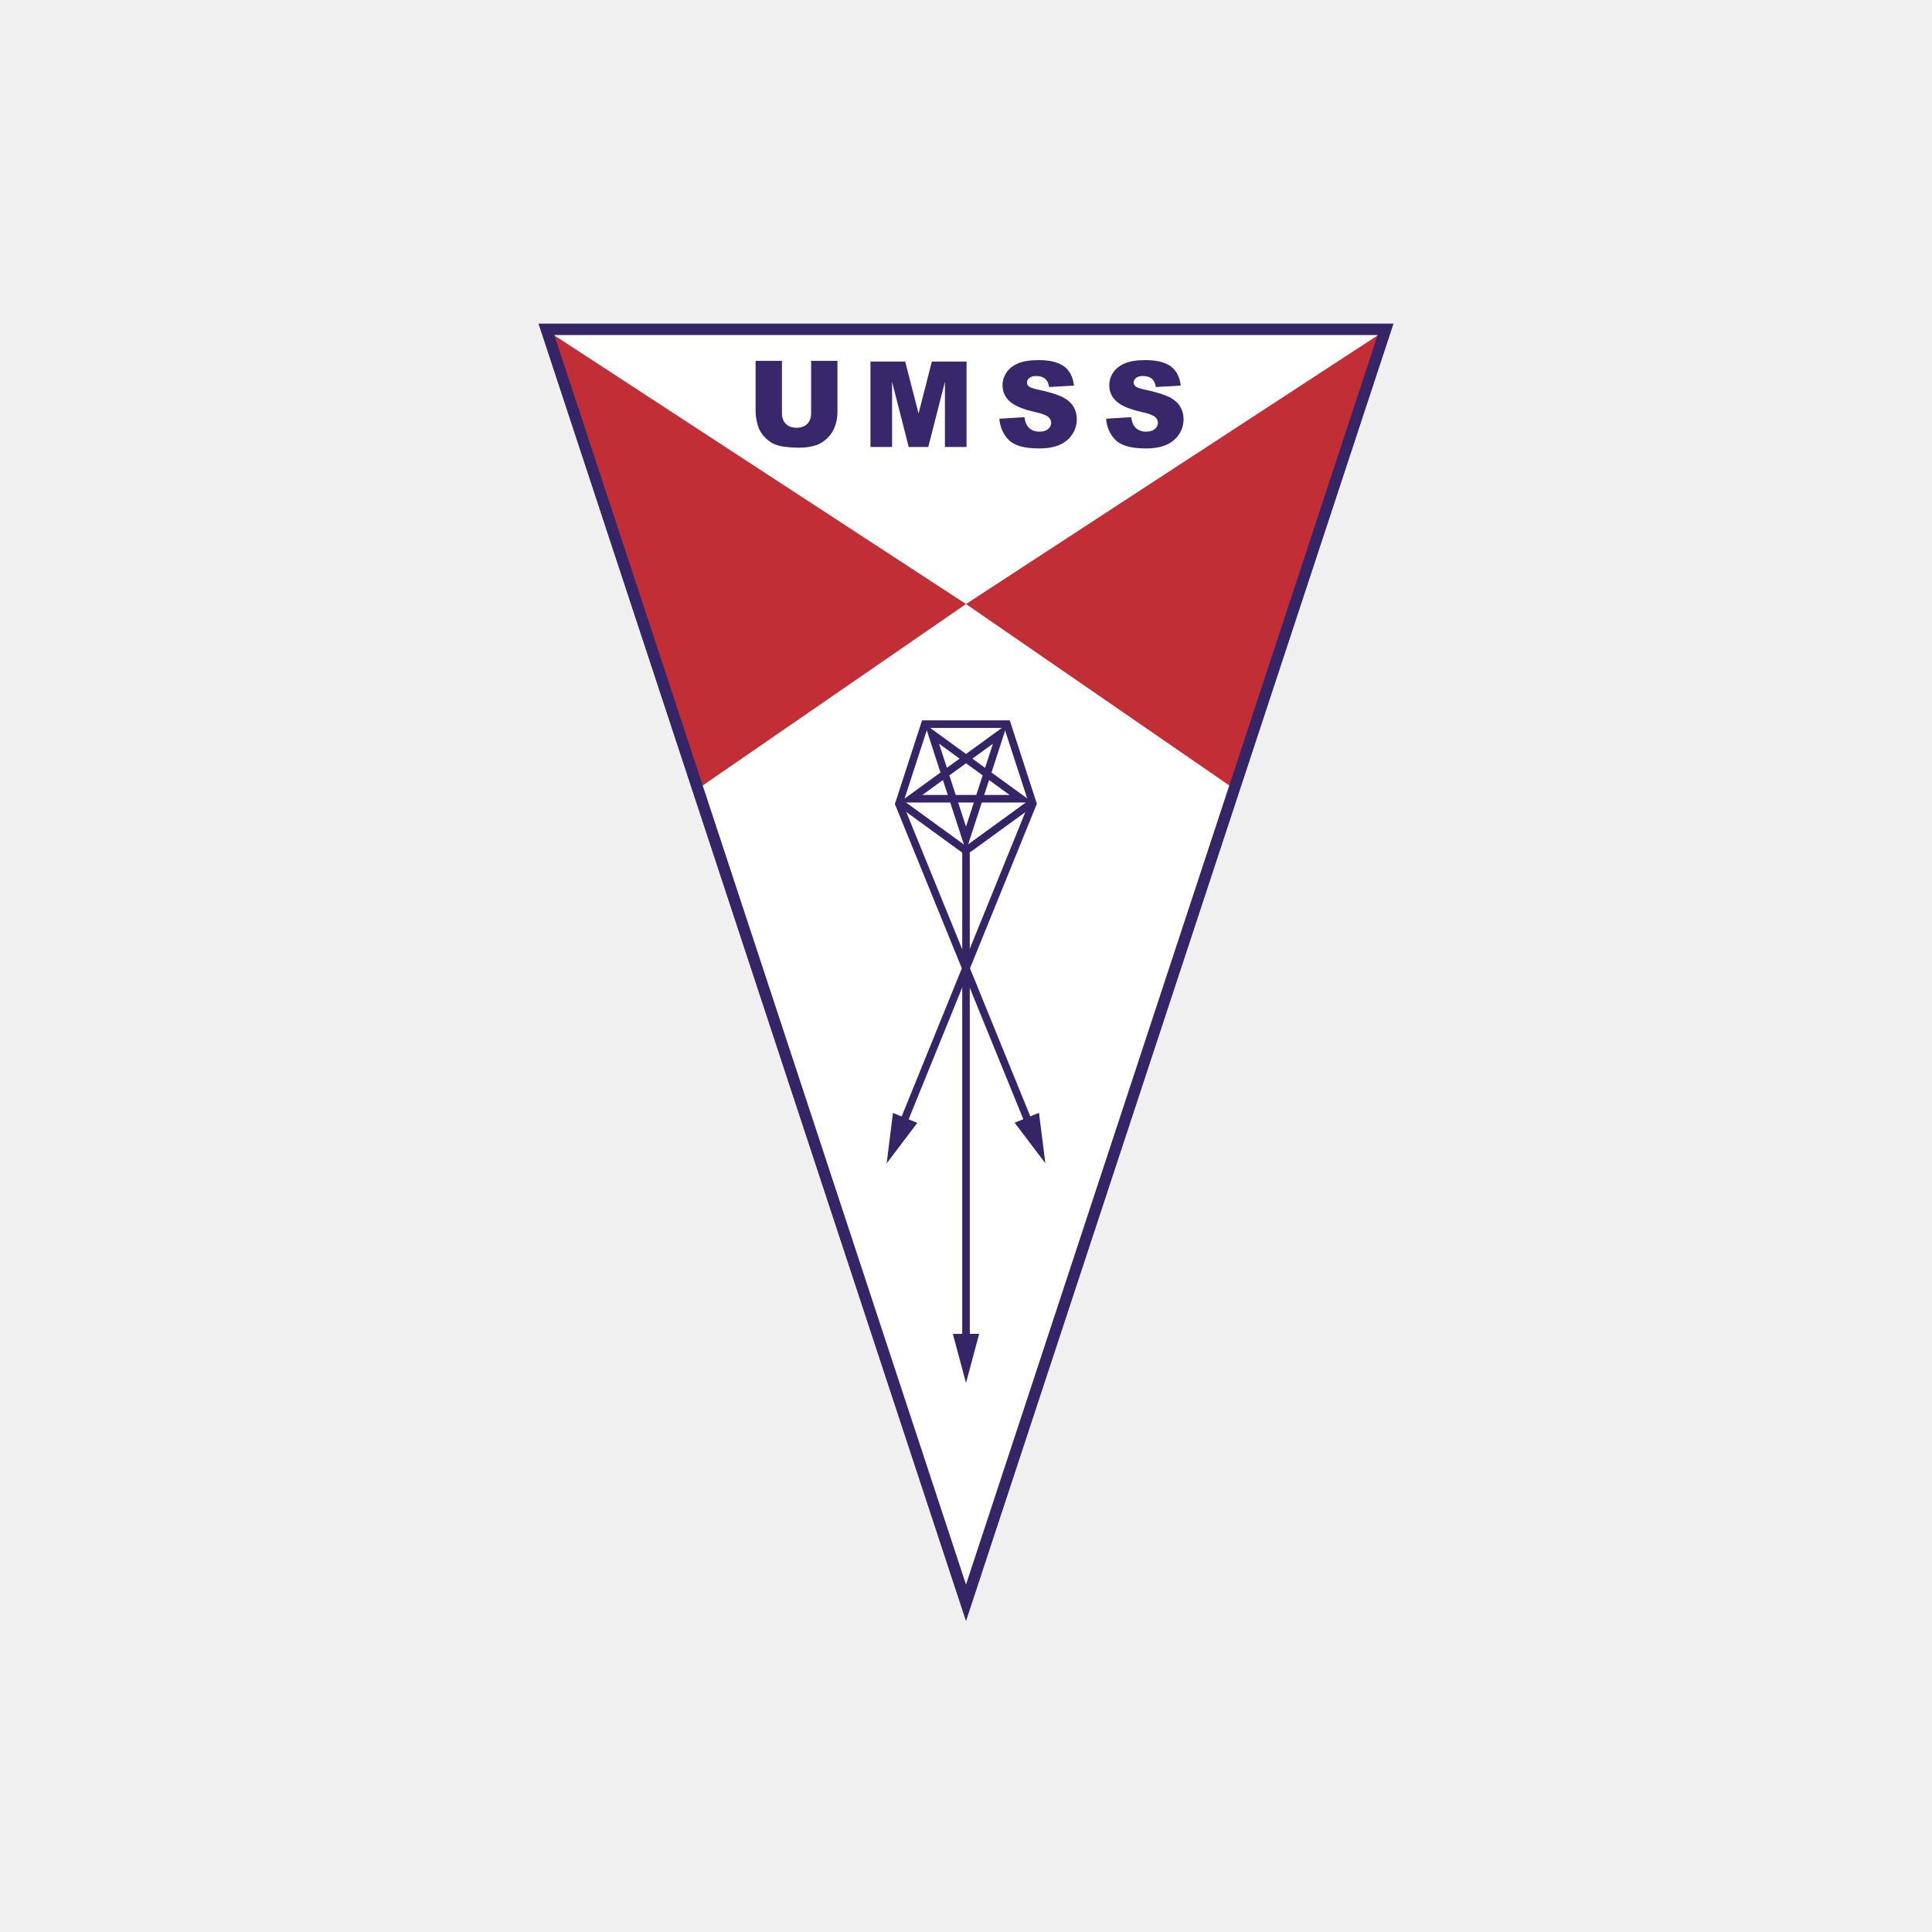
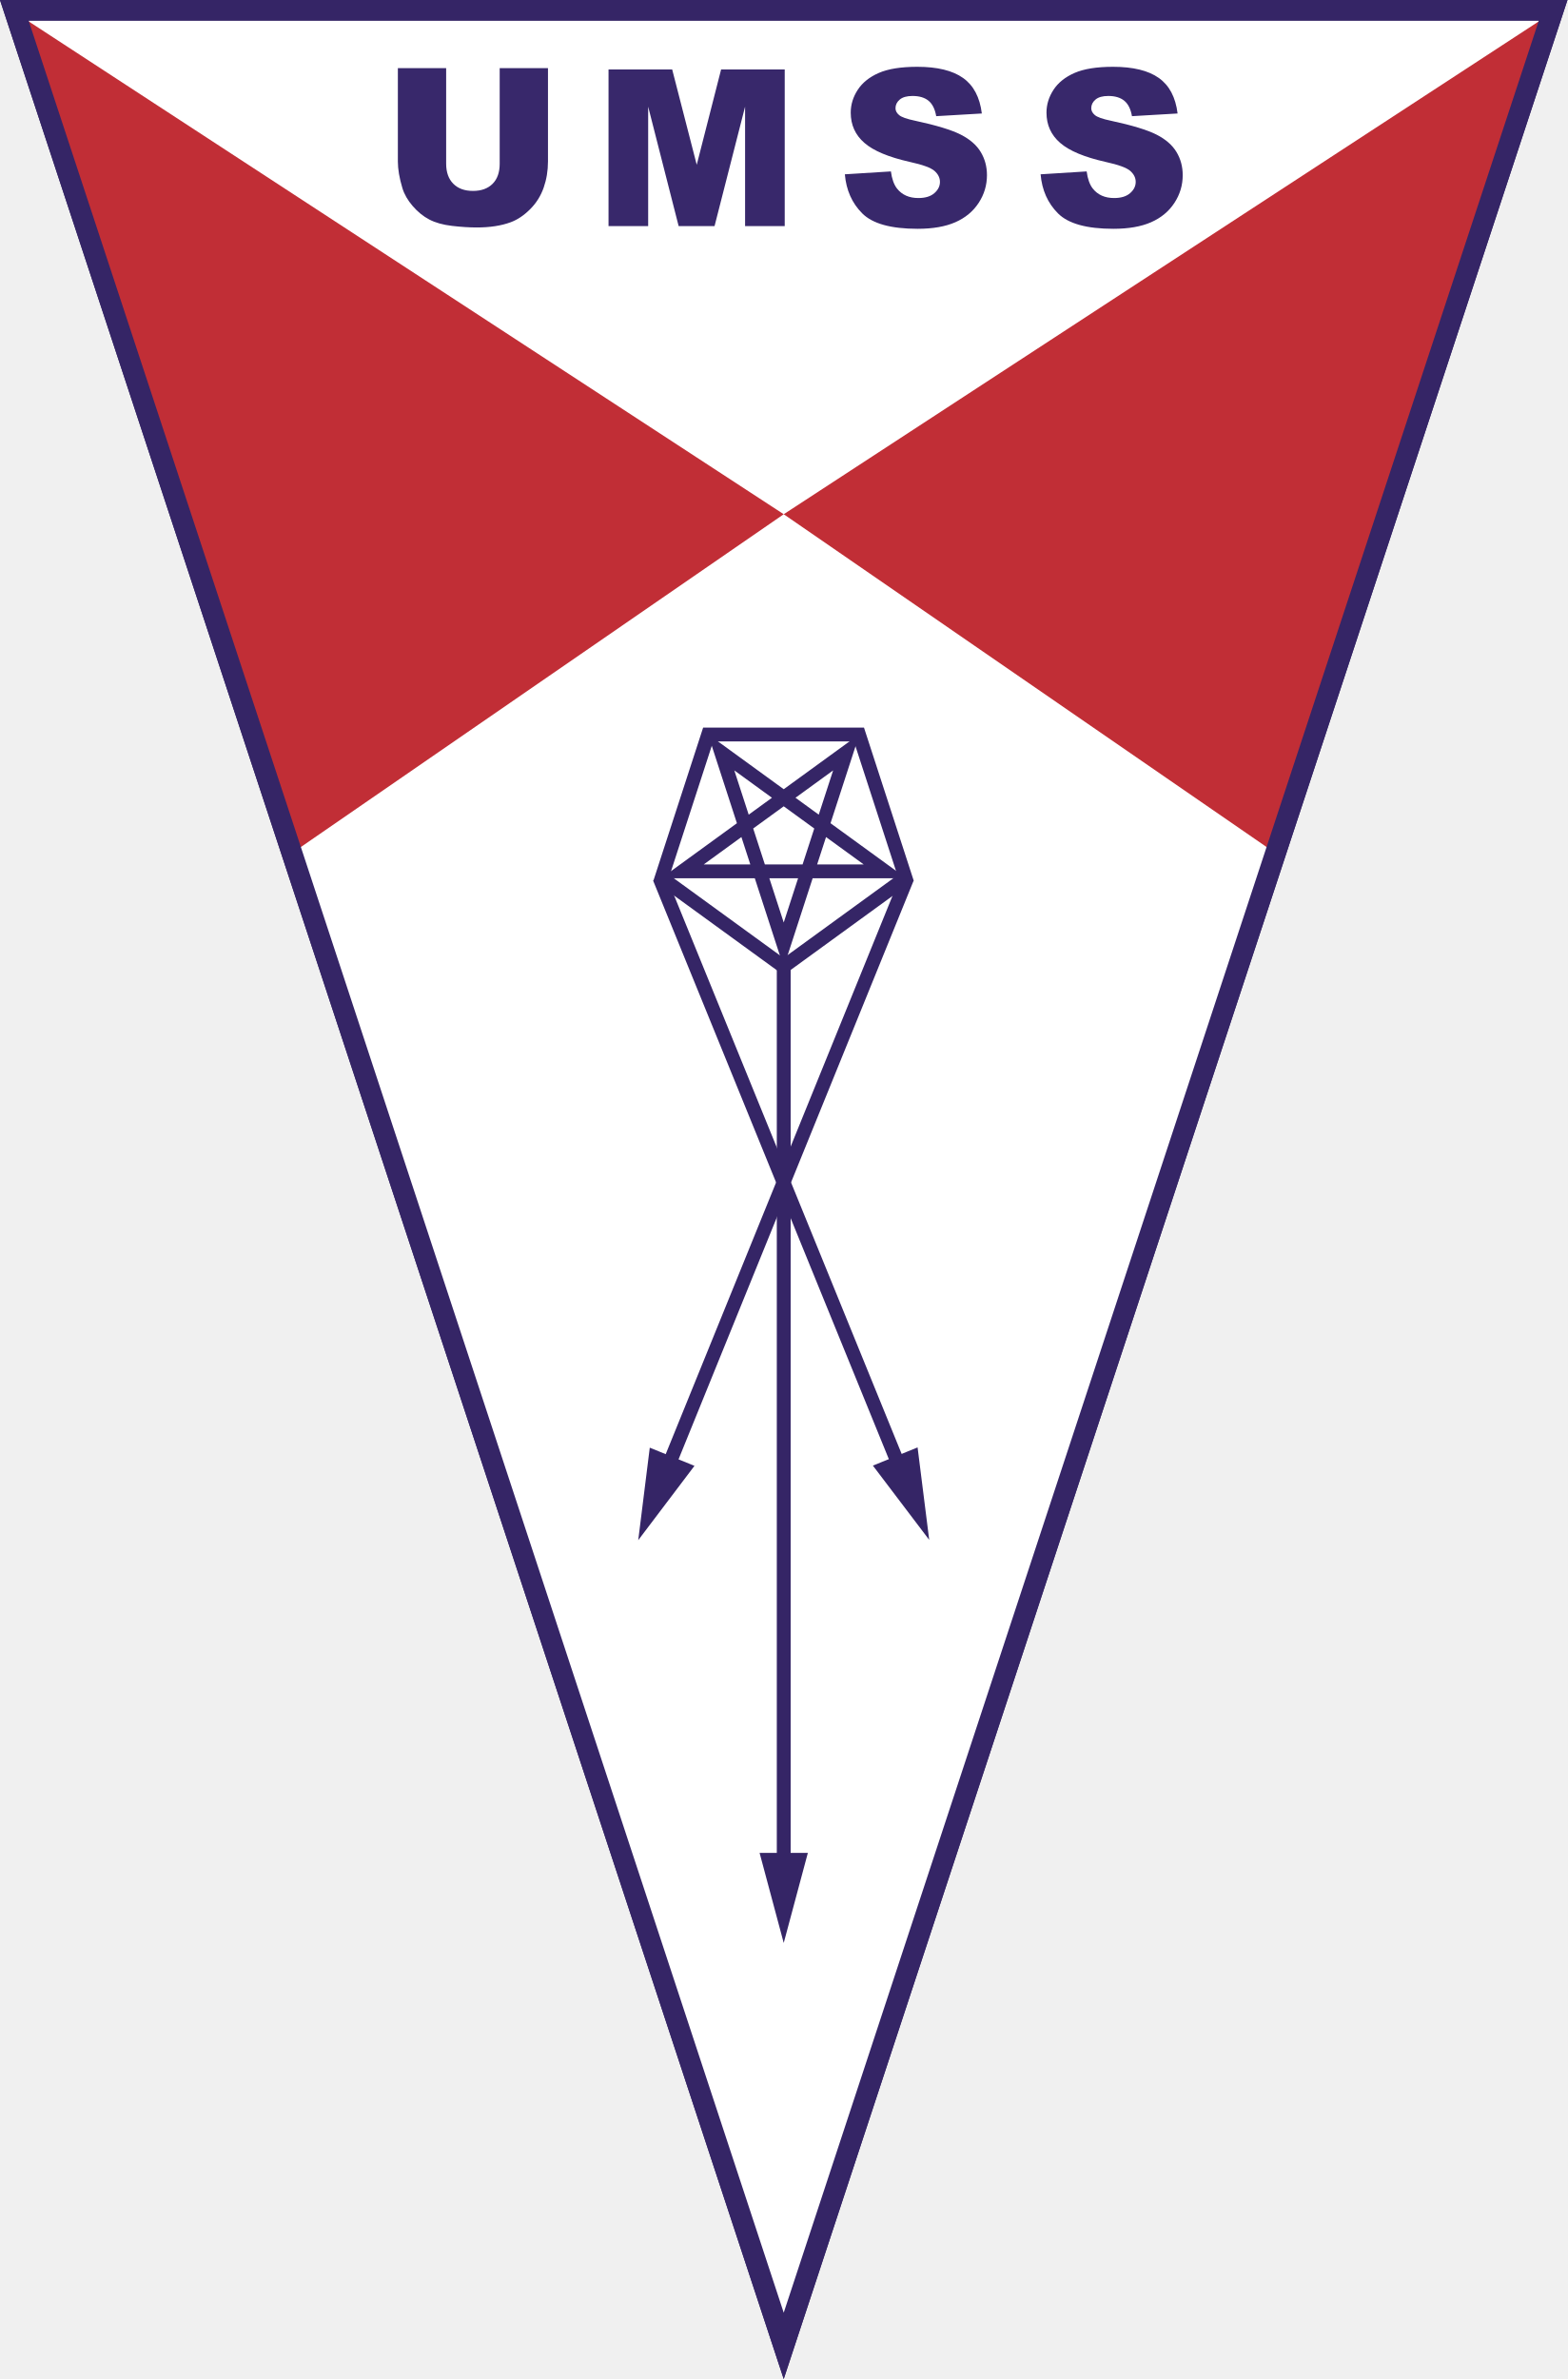
- <svg xmlns="http://www.w3.org/2000/svg" version="1.1" x="0px" y="0px" width="1024px" height="1024px" viewBox="0 0 1024 1024" enable-background="new 0 0 1024 1024" xml:space="preserve">
-   <g id="Capa_8">
-     <g>
-       <polygon fill="#FFFFFF" points="734.357,174.571 511.998,849.429 289.643,174.571   " />
+ <svg xmlns="http://www.w3.org/2000/svg" version="1.1" x="0px" y="0px" width="453" height="687.438" viewBox="0 0 453 687.438" enable-background="new 0 0 1024 1024" xml:space="preserve" id="svg2">
+   <defs id="defs143" />
+   <g id="Capa_8" transform="translate(-285.5,-171.5625)">
+     <g id="g5">
+       <polygon points="734.357,174.571 511.998,849.429 289.643,174.571 " id="polygon7" style="fill:#ffffff" />
    </g>
-     <g>
-       <polygon fill="#C12E36" points="512,320.155 733.507,175.595 654.12,418.09   " />
-       <polygon fill="#C12E36" points="512,320.155 289.642,175.039 369.878,418.091   " />
-       <polygon fill="none" stroke="#352566" stroke-width="6" stroke-miterlimit="10" points="734.358,174.571 511.998,849.429     289.642,174.571   " />
-       <g>
-         <polygon fill="#38286B" points="533.741,383.804 547.208,425.249 511.953,450.863 476.698,425.249 490.164,383.804    " />
-         <g>
-           <g>
-             <line fill="none" stroke="#352566" stroke-width="4" stroke-miterlimit="10" x1="545.208" y1="425.249" x2="477.827" y2="594.249" />
-             <g>
-               <polygon fill="#352566" points="473.111,587.25 469.952,614 486.065,592.414       " />
+     <g id="g9">
+       <polygon points="512,320.155 733.507,175.595 654.12,418.09 " id="polygon11" style="fill:#c12e36" />
+       <polygon points="512,320.155 289.642,175.039 369.878,418.091 " id="polygon13" style="fill:#c12e36" />
+       <polygon stroke-miterlimit="10" points="734.358,174.571 511.998,849.429 289.642,174.571 " id="polygon15" style="fill:none;stroke:#352566;stroke-width:6;stroke-miterlimit:10" />
+       <g id="g17">
+         <polygon points="476.698,425.249 490.164,383.804 533.741,383.804 547.208,425.249 511.953,450.863 " id="polygon19" style="fill:#38286b" />
+         <g id="g21">
+           <g id="g23">
+             <line stroke-miterlimit="10" x1="545.208" y1="425.249" x2="477.827" y2="594.249" id="line25" style="fill:none;stroke:#352566;stroke-width:4;stroke-miterlimit:10" />
+             <g id="g27">
+               <polygon points="473.111,587.25 469.952,614 486.065,592.414 " id="polygon29" style="fill:#352566" />
            </g>
          </g>
        </g>
-         <g>
-           <g>
-             <line fill="none" stroke="#352566" stroke-width="4" stroke-miterlimit="10" x1="478.698" y1="425.268" x2="546.163" y2="594.234" />
-             <g>
-               <polygon fill="#352566" points="537.925,592.404 554.048,613.981 550.876,587.232       " />
+         <g id="g31">
+           <g id="g33">
+             <line stroke-miterlimit="10" x1="478.698" y1="425.268" x2="546.163" y2="594.234" id="line35" style="fill:none;stroke:#352566;stroke-width:4;stroke-miterlimit:10" />
+             <g id="g37">
+               <polygon points="537.925,592.404 554.048,613.981 550.876,587.232 " id="polygon39" style="fill:#352566" />
            </g>
          </g>
        </g>
-         <g>
-           <g>
-             <line fill="none" stroke="#352566" stroke-width="4" stroke-miterlimit="10" x1="511.953" y1="449.863" x2="511.953" y2="706.737" />
-             <g>
-               <polygon fill="#352566" points="504.98,701.982 511.953,728 518.926,701.982       " />
+         <g id="g41">
+           <g id="g43">
+             <line stroke-miterlimit="10" x1="511.953" y1="449.863" x2="511.953" y2="706.737" id="line45" style="fill:none;stroke:#352566;stroke-width:4;stroke-miterlimit:10" />
+             <g id="g47">
+               <polygon points="504.98,701.982 511.953,728 518.926,701.982 " id="polygon49" style="fill:#352566" />
            </g>
          </g>
        </g>
-         <polygon fill="#FFFFFF" points="502.858,425.68 497.856,410.286 510.952,400.771 524.048,410.286 519.046,425.68    " />
-         <polygon fill="#0F5A96" points="511.953,395.248 533.753,383.789 529.587,408.062 547.224,425.252 522.853,428.794      511.953,450.878 501.054,428.794 476.682,425.252 494.318,408.062 490.154,383.789    " />
-         <polygon fill="#FFFFFF" points="501.082,428.781 494.346,408.048 511.981,395.234 529.618,408.048 522.882,428.781    " />
+         <polygon points="524.048,410.286 519.046,425.68 502.858,425.68 497.856,410.286 510.952,400.771 " id="polygon51" style="fill:#ffffff" />
+         <polygon points="547.224,425.252 522.853,428.794 511.953,450.878 501.054,428.794 476.682,425.252 494.318,408.062 490.154,383.789 511.953,395.248 533.753,383.789 529.587,408.062 " id="polygon53" style="fill:#0f5a96" />
+         <polygon points="529.618,408.048 522.882,428.781 501.082,428.781 494.346,408.048 511.981,395.234 " id="polygon55" style="fill:#ffffff" />
      </g>
-       <g>
-         <path fill="#38286B" d="M429.912,191.25h13.957v26.971c0,2.675-0.417,5.2-1.25,7.576s-2.141,4.454-3.922,6.233     s-3.649,3.029-5.604,3.749c-2.717,1.008-5.98,1.512-9.789,1.512c-2.203,0-4.606-0.154-7.21-0.463     c-2.604-0.309-4.781-0.92-6.531-1.836c-1.75-0.915-3.351-2.217-4.802-3.903s-2.445-3.425-2.98-5.215     c-0.864-2.88-1.297-5.432-1.297-7.653V191.25h13.958v27.613c0,2.469,0.684,4.396,2.054,5.785     c1.369,1.389,3.268,2.082,5.697,2.082c2.409,0,4.297-0.684,5.667-2.052c1.369-1.367,2.054-3.306,2.054-5.815V191.25z" />
+       <g id="g57">
+         <path d="m 429.912,191.25 h 13.957 v 26.971 c 0,2.675 -0.417,5.2 -1.25,7.576 -0.833,2.376 -2.141,4.454 -3.922,6.233 -1.781,1.779 -3.649,3.029 -5.604,3.749 -2.717,1.008 -5.98,1.512 -9.789,1.512 -2.203,0 -4.606,-0.154 -7.21,-0.463 -2.604,-0.309 -4.781,-0.92 -6.531,-1.836 -1.75,-0.915 -3.351,-2.217 -4.802,-3.903 -1.451,-1.686 -2.445,-3.425 -2.98,-5.215 -0.864,-2.88 -1.297,-5.432 -1.297,-7.653 V 191.25 h 13.958 v 27.613 c 0,2.469 0.684,4.396 2.054,5.785 1.369,1.389 3.268,2.082 5.697,2.082 2.409,0 4.297,-0.684 5.667,-2.052 1.369,-1.367 2.054,-3.306 2.054,-5.815 V 191.25 z" id="path59" style="fill:#38286b" />
      </g>
-       <g>
-         <path fill="#38286B" d="M461.368,191.636h18.396l7.095,27.544l7.044-27.544h18.385v45.269h-11.456v-34.523l-8.827,34.523h-10.37     l-8.811-34.523v34.523h-11.456V191.636z" />
+       <g id="g61">
+         <path d="m 461.368,191.636 h 18.396 l 7.095,27.544 7.044,-27.544 h 18.385 v 45.269 h -11.456 v -34.523 l -8.827,34.523 h -10.37 l -8.811,-34.523 v 34.523 h -11.456 v -45.269 z" id="path63" style="fill:#38286b" />
      </g>
-       <g>
-         <path fill="#38286B" d="M529.666,221.929l13.31-0.833c0.288,2.162,0.874,3.809,1.76,4.94c1.44,1.833,3.499,2.749,6.176,2.749     c1.996,0,3.536-0.468,4.616-1.405c1.081-0.937,1.621-2.022,1.621-3.258c0-1.173-0.515-2.223-1.544-3.149     s-3.417-1.801-7.164-2.625c-6.135-1.379-10.509-3.211-13.123-5.496c-2.636-2.285-3.953-5.198-3.953-8.739     c0-2.326,0.675-4.524,2.023-6.593c1.348-2.069,3.376-3.695,6.083-4.879c2.706-1.184,6.417-1.776,11.132-1.776     c5.784,0,10.194,1.076,13.231,3.227c3.036,2.151,4.843,5.574,5.419,10.267l-13.185,0.772c-0.351-2.038-1.087-3.521-2.208-4.447     c-1.122-0.926-2.671-1.39-4.647-1.39c-1.627,0-2.852,0.345-3.675,1.035c-0.823,0.69-1.235,1.528-1.235,2.517     c0,0.721,0.34,1.369,1.02,1.945c0.658,0.597,2.223,1.153,4.693,1.667c6.114,1.317,10.493,2.651,13.139,3.999     s4.57,3.021,5.774,5.018c1.205,1.997,1.807,4.23,1.807,6.701c0,2.903-0.803,5.579-2.408,8.029     c-1.605,2.45-3.85,4.308-6.731,5.574c-2.883,1.266-6.516,1.899-10.9,1.899c-7.7,0-13.031-1.482-15.996-4.447     C531.735,230.266,530.057,226.499,529.666,221.929z" />
+       <g id="g65">
+         <path d="m 529.666,221.929 13.31,-0.833 c 0.288,2.162 0.874,3.809 1.76,4.94 1.44,1.833 3.499,2.749 6.176,2.749 1.996,0 3.536,-0.468 4.616,-1.405 1.081,-0.937 1.621,-2.022 1.621,-3.258 0,-1.173 -0.515,-2.223 -1.544,-3.149 -1.029,-0.926 -3.417,-1.801 -7.164,-2.625 -6.135,-1.379 -10.509,-3.211 -13.123,-5.496 -2.636,-2.285 -3.953,-5.198 -3.953,-8.739 0,-2.326 0.675,-4.524 2.023,-6.593 1.348,-2.069 3.376,-3.695 6.083,-4.879 2.706,-1.184 6.417,-1.776 11.132,-1.776 5.784,0 10.194,1.076 13.231,3.227 3.036,2.151 4.843,5.574 5.419,10.267 l -13.185,0.772 c -0.351,-2.038 -1.087,-3.521 -2.208,-4.447 -1.122,-0.926 -2.671,-1.39 -4.647,-1.39 -1.627,0 -2.852,0.345 -3.675,1.035 -0.823,0.69 -1.235,1.528 -1.235,2.517 0,0.721 0.34,1.369 1.02,1.945 0.658,0.597 2.223,1.153 4.693,1.667 6.114,1.317 10.493,2.651 13.139,3.999 2.646,1.348 4.57,3.021 5.774,5.018 1.205,1.997 1.807,4.23 1.807,6.701 0,2.903 -0.803,5.579 -2.408,8.029 -1.605,2.45 -3.85,4.308 -6.731,5.574 -2.883,1.266 -6.516,1.899 -10.9,1.899 -7.7,0 -13.031,-1.482 -15.996,-4.447 -2.966,-2.965 -4.644,-6.732 -5.035,-11.302 z" id="path67" style="fill:#38286b" />
      </g>
-       <g>
-         <path fill="#38286B" d="M586.24,221.929l13.31-0.833c0.288,2.162,0.874,3.809,1.76,4.94c1.44,1.833,3.499,2.749,6.176,2.749     c1.996,0,3.536-0.468,4.616-1.405c1.081-0.937,1.621-2.022,1.621-3.258c0-1.173-0.515-2.223-1.544-3.149     s-3.417-1.801-7.164-2.625c-6.135-1.379-10.509-3.211-13.123-5.496c-2.636-2.285-3.953-5.198-3.953-8.739     c0-2.326,0.675-4.524,2.023-6.593c1.348-2.069,3.376-3.695,6.083-4.879c2.706-1.184,6.417-1.776,11.132-1.776     c5.784,0,10.194,1.076,13.231,3.227c3.036,2.151,4.843,5.574,5.419,10.267l-13.185,0.772c-0.351-2.038-1.087-3.521-2.208-4.447     c-1.122-0.926-2.671-1.39-4.647-1.39c-1.627,0-2.852,0.345-3.675,1.035c-0.823,0.69-1.235,1.528-1.235,2.517     c0,0.721,0.34,1.369,1.02,1.945c0.658,0.597,2.223,1.153,4.693,1.667c6.114,1.317,10.493,2.651,13.139,3.999     s4.57,3.021,5.774,5.018c1.205,1.997,1.807,4.23,1.807,6.701c0,2.903-0.803,5.579-2.408,8.029     c-1.605,2.45-3.85,4.308-6.731,5.574c-2.883,1.266-6.516,1.899-10.9,1.899c-7.7,0-13.031-1.482-15.996-4.447     C588.31,230.266,586.631,226.499,586.24,221.929z" />
+       <g id="g69">
+         <path d="m 586.24,221.929 13.31,-0.833 c 0.288,2.162 0.874,3.809 1.76,4.94 1.44,1.833 3.499,2.749 6.176,2.749 1.996,0 3.536,-0.468 4.616,-1.405 1.081,-0.937 1.621,-2.022 1.621,-3.258 0,-1.173 -0.515,-2.223 -1.544,-3.149 -1.029,-0.926 -3.417,-1.801 -7.164,-2.625 -6.135,-1.379 -10.509,-3.211 -13.123,-5.496 -2.636,-2.285 -3.953,-5.198 -3.953,-8.739 0,-2.326 0.675,-4.524 2.023,-6.593 1.348,-2.069 3.376,-3.695 6.083,-4.879 2.706,-1.184 6.417,-1.776 11.132,-1.776 5.784,0 10.194,1.076 13.231,3.227 3.036,2.151 4.843,5.574 5.419,10.267 l -13.185,0.772 c -0.351,-2.038 -1.087,-3.521 -2.208,-4.447 -1.122,-0.926 -2.671,-1.39 -4.647,-1.39 -1.627,0 -2.852,0.345 -3.675,1.035 -0.823,0.69 -1.235,1.528 -1.235,2.517 0,0.721 0.34,1.369 1.02,1.945 0.658,0.597 2.223,1.153 4.693,1.667 6.114,1.317 10.493,2.651 13.139,3.999 2.646,1.348 4.57,3.021 5.774,5.018 1.205,1.997 1.807,4.23 1.807,6.701 0,2.903 -0.803,5.579 -2.408,8.029 -1.605,2.45 -3.85,4.308 -6.731,5.574 -2.883,1.266 -6.516,1.899 -10.9,1.899 -7.7,0 -13.031,-1.482 -15.996,-4.447 -2.965,-2.965 -4.644,-6.732 -5.035,-11.302 z" id="path71" style="fill:#38286b" />
      </g>
    </g>
  </g>
-   <g id="Capa_8_copia">
-     <g>
-       <polygon fill="#FFFFFF" points="734.357,174.571 511.998,849.429 289.643,174.571   " />
+   <g id="Capa_8_copia" transform="translate(-285.5,-171.5625)">
+     <g id="g74">
+       <polygon points="734.357,174.571 511.998,849.429 289.643,174.571 " id="polygon76" style="fill:#ffffff" />
    </g>
-     <g>
-       <polygon fill="#C12E36" points="512,320.155 733.507,175.595 654.12,418.09   " />
-       <polygon fill="#C12E36" points="512,320.155 289.642,175.039 369.878,418.091   " />
-       <polygon fill="none" stroke="#352566" stroke-width="6" stroke-miterlimit="10" points="734.358,174.571 511.998,849.429     289.642,174.571   " />
-       <g>
-         <polygon fill="none" stroke="#352566" stroke-width="4" stroke-miterlimit="10" points="533.741,383.804 547.208,425.249      511.953,450.863 476.698,425.249 490.164,383.804    " />
-         <g>
-           <g>
-             <line fill="none" stroke="#352566" stroke-width="4" stroke-miterlimit="10" x1="547.703" y1="425.249" x2="477.956" y2="596.914" />
-             <g>
-               <polygon fill="#352566" points="473.286,589.885 469.952,616.613 486.206,595.133       " />
+     <g id="g78">
+       <polygon points="512,320.155 733.507,175.595 654.12,418.09 " id="polygon80" style="fill:#c12e36" />
+       <polygon points="512,320.155 289.642,175.039 369.878,418.091 " id="polygon82" style="fill:#c12e36" />
+       <polygon stroke-miterlimit="10" points="734.358,174.571 511.998,849.429 289.642,174.571 " id="polygon84" style="fill:none;stroke:#352566;stroke-width:6;stroke-miterlimit:10" />
+       <g id="g86">
+         <polygon stroke-miterlimit="10" points="476.698,425.249 490.164,383.804 533.741,383.804 547.208,425.249 511.953,450.863 " id="polygon88" style="fill:none;stroke:#352566;stroke-width:4;stroke-miterlimit:10" />
+         <g id="g90">
+           <g id="g92">
+             <line stroke-miterlimit="10" x1="547.703" y1="425.249" x2="477.956" y2="596.914" id="line94" style="fill:none;stroke:#352566;stroke-width:4;stroke-miterlimit:10" />
+             <g id="g96">
+               <polygon points="473.286,589.885 469.952,616.613 486.206,595.133 " id="polygon98" style="fill:#352566" />
            </g>
          </g>
        </g>
-         <g>
-           <g>
-             <line fill="none" stroke="#352566" stroke-width="4" stroke-miterlimit="10" x1="476.095" y1="425.249" x2="546.023" y2="596.84" />
-             <g>
-               <polygon fill="#352566" points="537.771,595.067 554.049,616.53 550.686,589.805       " />
+         <g id="g100">
+           <g id="g102">
+             <line stroke-miterlimit="10" x1="476.095" y1="425.249" x2="546.023" y2="596.84" id="line104" style="fill:none;stroke:#352566;stroke-width:4;stroke-miterlimit:10" />
+             <g id="g106">
+               <polygon points="537.771,595.067 554.049,616.53 550.686,589.805 " id="polygon108" style="fill:#352566" />
            </g>
          </g>
        </g>
-         <g>
-           <g>
-             <line fill="none" stroke="#352566" stroke-width="4" stroke-miterlimit="10" x1="512" y1="450.27" x2="512" y2="711.737" />
-             <g>
-               <polygon fill="#352566" points="505.027,706.982 512,733 518.973,706.982       " />
+         <g id="g110">
+           <g id="g112">
+             <line stroke-miterlimit="10" x1="512" y1="450.27" x2="512" y2="711.737" id="line114" style="fill:none;stroke:#352566;stroke-width:4;stroke-miterlimit:10" />
+             <g id="g116">
+               <polygon points="505.027,706.982 512,733 518.973,706.982 " id="polygon118" style="fill:#352566" />
            </g>
          </g>
        </g>
-         <g>
-           <polygon fill="none" stroke="#352566" stroke-width="4" stroke-miterlimit="10" points="493.916,388.945 541.26,423.343       482.74,423.343 530.082,388.945 512,444.602     " />
+         <g id="g120">
+           <polygon stroke-miterlimit="10" points="530.082,388.945 512,444.602 493.916,388.945 541.26,423.343 482.74,423.343 " id="polygon122" style="fill:none;stroke:#352566;stroke-width:4;stroke-miterlimit:10" />
        </g>
      </g>
-       <g>
-         <path fill="#38286B" d="M429.912,191.25h13.957v26.971c0,2.675-0.417,5.2-1.25,7.576s-2.141,4.454-3.922,6.233     s-3.649,3.029-5.604,3.749c-2.717,1.008-5.98,1.512-9.789,1.512c-2.203,0-4.606-0.154-7.21-0.463     c-2.604-0.309-4.781-0.92-6.531-1.836c-1.75-0.915-3.351-2.217-4.802-3.903s-2.445-3.425-2.98-5.215     c-0.864-2.88-1.297-5.432-1.297-7.653V191.25h13.958v27.613c0,2.469,0.684,4.396,2.054,5.785     c1.369,1.389,3.268,2.082,5.697,2.082c2.409,0,4.297-0.684,5.667-2.052c1.369-1.367,2.054-3.306,2.054-5.815V191.25z" />
+       <g id="g124">
+         <path d="m 429.912,191.25 h 13.957 v 26.971 c 0,2.675 -0.417,5.2 -1.25,7.576 -0.833,2.376 -2.141,4.454 -3.922,6.233 -1.781,1.779 -3.649,3.029 -5.604,3.749 -2.717,1.008 -5.98,1.512 -9.789,1.512 -2.203,0 -4.606,-0.154 -7.21,-0.463 -2.604,-0.309 -4.781,-0.92 -6.531,-1.836 -1.75,-0.915 -3.351,-2.217 -4.802,-3.903 -1.451,-1.686 -2.445,-3.425 -2.98,-5.215 -0.864,-2.88 -1.297,-5.432 -1.297,-7.653 V 191.25 h 13.958 v 27.613 c 0,2.469 0.684,4.396 2.054,5.785 1.369,1.389 3.268,2.082 5.697,2.082 2.409,0 4.297,-0.684 5.667,-2.052 1.369,-1.367 2.054,-3.306 2.054,-5.815 V 191.25 z" id="path126" style="fill:#38286b" />
      </g>
-       <g>
-         <path fill="#38286B" d="M461.368,191.636h18.396l7.095,27.544l7.044-27.544h18.385v45.269h-11.456v-34.523l-8.827,34.523h-10.37     l-8.811-34.523v34.523h-11.456V191.636z" />
+       <g id="g128">
+         <path d="m 461.368,191.636 h 18.396 l 7.095,27.544 7.044,-27.544 h 18.385 v 45.269 h -11.456 v -34.523 l -8.827,34.523 h -10.37 l -8.811,-34.523 v 34.523 h -11.456 v -45.269 z" id="path130" style="fill:#38286b" />
      </g>
-       <g>
-         <path fill="#38286B" d="M529.666,221.929l13.31-0.833c0.288,2.162,0.874,3.809,1.76,4.94c1.44,1.833,3.499,2.749,6.176,2.749     c1.996,0,3.536-0.468,4.616-1.405c1.081-0.937,1.621-2.022,1.621-3.258c0-1.173-0.515-2.223-1.544-3.149     s-3.417-1.801-7.164-2.625c-6.135-1.379-10.509-3.211-13.123-5.496c-2.636-2.285-3.953-5.198-3.953-8.739     c0-2.326,0.675-4.524,2.023-6.593c1.348-2.069,3.376-3.695,6.083-4.879c2.706-1.184,6.417-1.776,11.132-1.776     c5.784,0,10.194,1.076,13.231,3.227c3.036,2.151,4.843,5.574,5.419,10.267l-13.185,0.772c-0.351-2.038-1.087-3.521-2.208-4.447     c-1.122-0.926-2.671-1.39-4.647-1.39c-1.627,0-2.852,0.345-3.675,1.035c-0.823,0.69-1.235,1.528-1.235,2.517     c0,0.721,0.34,1.369,1.02,1.945c0.658,0.597,2.223,1.153,4.693,1.667c6.114,1.317,10.493,2.651,13.139,3.999     s4.57,3.021,5.774,5.018c1.205,1.997,1.807,4.23,1.807,6.701c0,2.903-0.803,5.579-2.408,8.029     c-1.605,2.45-3.85,4.308-6.731,5.574c-2.883,1.266-6.516,1.899-10.9,1.899c-7.7,0-13.031-1.482-15.996-4.447     C531.735,230.266,530.057,226.499,529.666,221.929z" />
+       <g id="g132">
+         <path d="m 529.666,221.929 13.31,-0.833 c 0.288,2.162 0.874,3.809 1.76,4.94 1.44,1.833 3.499,2.749 6.176,2.749 1.996,0 3.536,-0.468 4.616,-1.405 1.081,-0.937 1.621,-2.022 1.621,-3.258 0,-1.173 -0.515,-2.223 -1.544,-3.149 -1.029,-0.926 -3.417,-1.801 -7.164,-2.625 -6.135,-1.379 -10.509,-3.211 -13.123,-5.496 -2.636,-2.285 -3.953,-5.198 -3.953,-8.739 0,-2.326 0.675,-4.524 2.023,-6.593 1.348,-2.069 3.376,-3.695 6.083,-4.879 2.706,-1.184 6.417,-1.776 11.132,-1.776 5.784,0 10.194,1.076 13.231,3.227 3.036,2.151 4.843,5.574 5.419,10.267 l -13.185,0.772 c -0.351,-2.038 -1.087,-3.521 -2.208,-4.447 -1.122,-0.926 -2.671,-1.39 -4.647,-1.39 -1.627,0 -2.852,0.345 -3.675,1.035 -0.823,0.69 -1.235,1.528 -1.235,2.517 0,0.721 0.34,1.369 1.02,1.945 0.658,0.597 2.223,1.153 4.693,1.667 6.114,1.317 10.493,2.651 13.139,3.999 2.646,1.348 4.57,3.021 5.774,5.018 1.205,1.997 1.807,4.23 1.807,6.701 0,2.903 -0.803,5.579 -2.408,8.029 -1.605,2.45 -3.85,4.308 -6.731,5.574 -2.883,1.266 -6.516,1.899 -10.9,1.899 -7.7,0 -13.031,-1.482 -15.996,-4.447 -2.966,-2.965 -4.644,-6.732 -5.035,-11.302 z" id="path134" style="fill:#38286b" />
      </g>
-       <g>
-         <path fill="#38286B" d="M586.24,221.929l13.31-0.833c0.288,2.162,0.874,3.809,1.76,4.94c1.44,1.833,3.499,2.749,6.176,2.749     c1.996,0,3.536-0.468,4.616-1.405c1.081-0.937,1.621-2.022,1.621-3.258c0-1.173-0.515-2.223-1.544-3.149     s-3.417-1.801-7.164-2.625c-6.135-1.379-10.509-3.211-13.123-5.496c-2.636-2.285-3.953-5.198-3.953-8.739     c0-2.326,0.675-4.524,2.023-6.593c1.348-2.069,3.376-3.695,6.083-4.879c2.706-1.184,6.417-1.776,11.132-1.776     c5.784,0,10.194,1.076,13.231,3.227c3.036,2.151,4.843,5.574,5.419,10.267l-13.185,0.772c-0.351-2.038-1.087-3.521-2.208-4.447     c-1.122-0.926-2.671-1.39-4.647-1.39c-1.627,0-2.852,0.345-3.675,1.035c-0.823,0.69-1.235,1.528-1.235,2.517     c0,0.721,0.34,1.369,1.02,1.945c0.658,0.597,2.223,1.153,4.693,1.667c6.114,1.317,10.493,2.651,13.139,3.999     s4.57,3.021,5.774,5.018c1.205,1.997,1.807,4.23,1.807,6.701c0,2.903-0.803,5.579-2.408,8.029     c-1.605,2.45-3.85,4.308-6.731,5.574c-2.883,1.266-6.516,1.899-10.9,1.899c-7.7,0-13.031-1.482-15.996-4.447     C588.31,230.266,586.631,226.499,586.24,221.929z" />
+       <g id="g136">
+         <path d="m 586.24,221.929 13.31,-0.833 c 0.288,2.162 0.874,3.809 1.76,4.94 1.44,1.833 3.499,2.749 6.176,2.749 1.996,0 3.536,-0.468 4.616,-1.405 1.081,-0.937 1.621,-2.022 1.621,-3.258 0,-1.173 -0.515,-2.223 -1.544,-3.149 -1.029,-0.926 -3.417,-1.801 -7.164,-2.625 -6.135,-1.379 -10.509,-3.211 -13.123,-5.496 -2.636,-2.285 -3.953,-5.198 -3.953,-8.739 0,-2.326 0.675,-4.524 2.023,-6.593 1.348,-2.069 3.376,-3.695 6.083,-4.879 2.706,-1.184 6.417,-1.776 11.132,-1.776 5.784,0 10.194,1.076 13.231,3.227 3.036,2.151 4.843,5.574 5.419,10.267 l -13.185,0.772 c -0.351,-2.038 -1.087,-3.521 -2.208,-4.447 -1.122,-0.926 -2.671,-1.39 -4.647,-1.39 -1.627,0 -2.852,0.345 -3.675,1.035 -0.823,0.69 -1.235,1.528 -1.235,2.517 0,0.721 0.34,1.369 1.02,1.945 0.658,0.597 2.223,1.153 4.693,1.667 6.114,1.317 10.493,2.651 13.139,3.999 2.646,1.348 4.57,3.021 5.774,5.018 1.205,1.997 1.807,4.23 1.807,6.701 0,2.903 -0.803,5.579 -2.408,8.029 -1.605,2.45 -3.85,4.308 -6.731,5.574 -2.883,1.266 -6.516,1.899 -10.9,1.899 -7.7,0 -13.031,-1.482 -15.996,-4.447 -2.965,-2.965 -4.644,-6.732 -5.035,-11.302 z" id="path138" style="fill:#38286b" />
      </g>
    </g>
  </g>
-   <g id="Capa_2">
- </g>
+   <g id="Capa_2" transform="translate(-285.5,-171.5625)" />
</svg>
